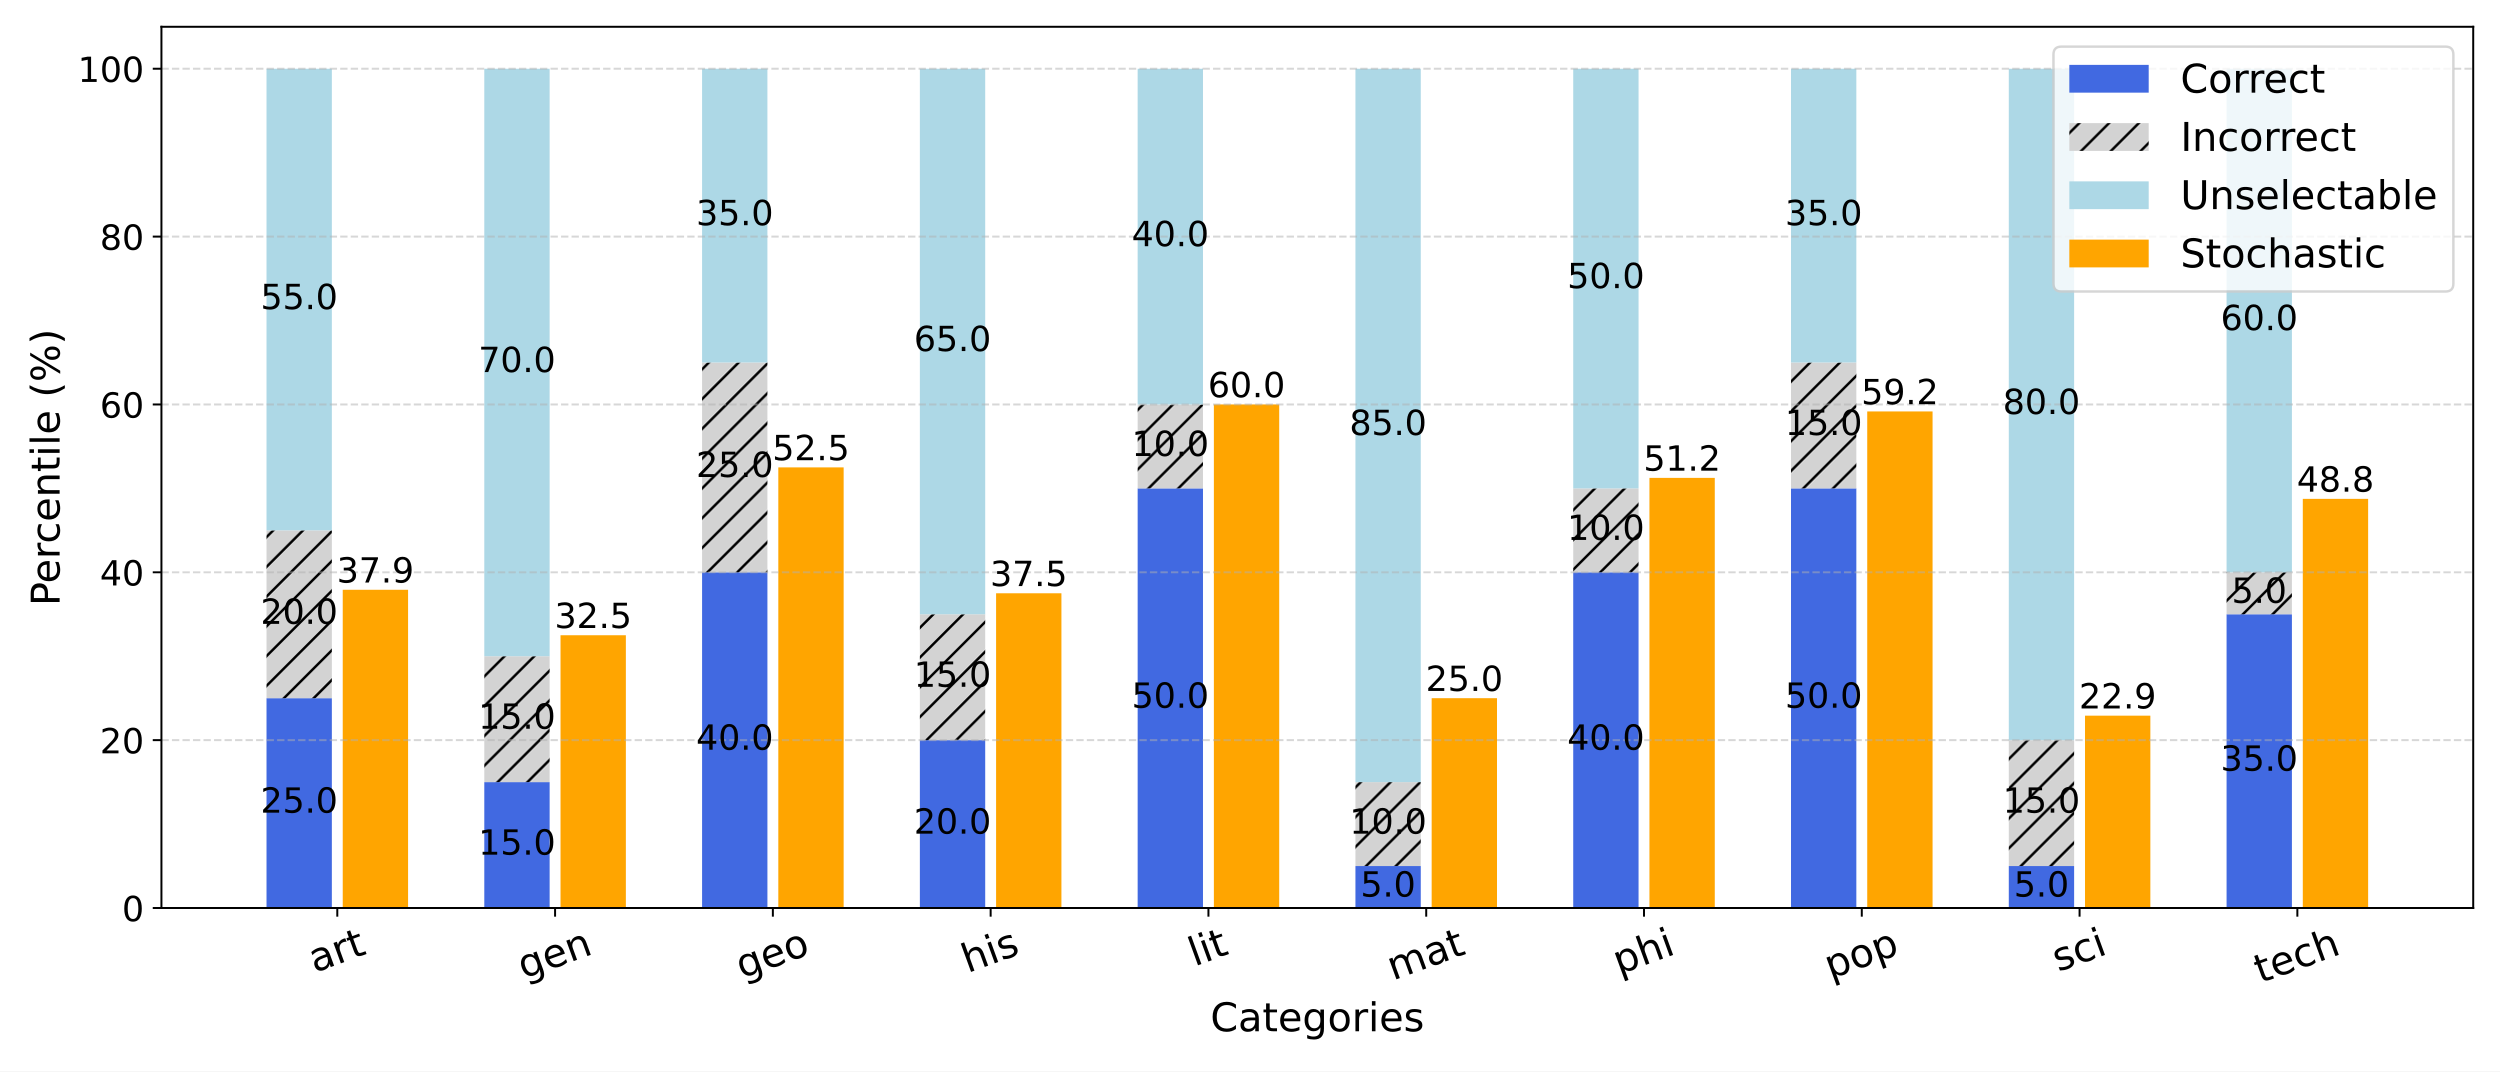
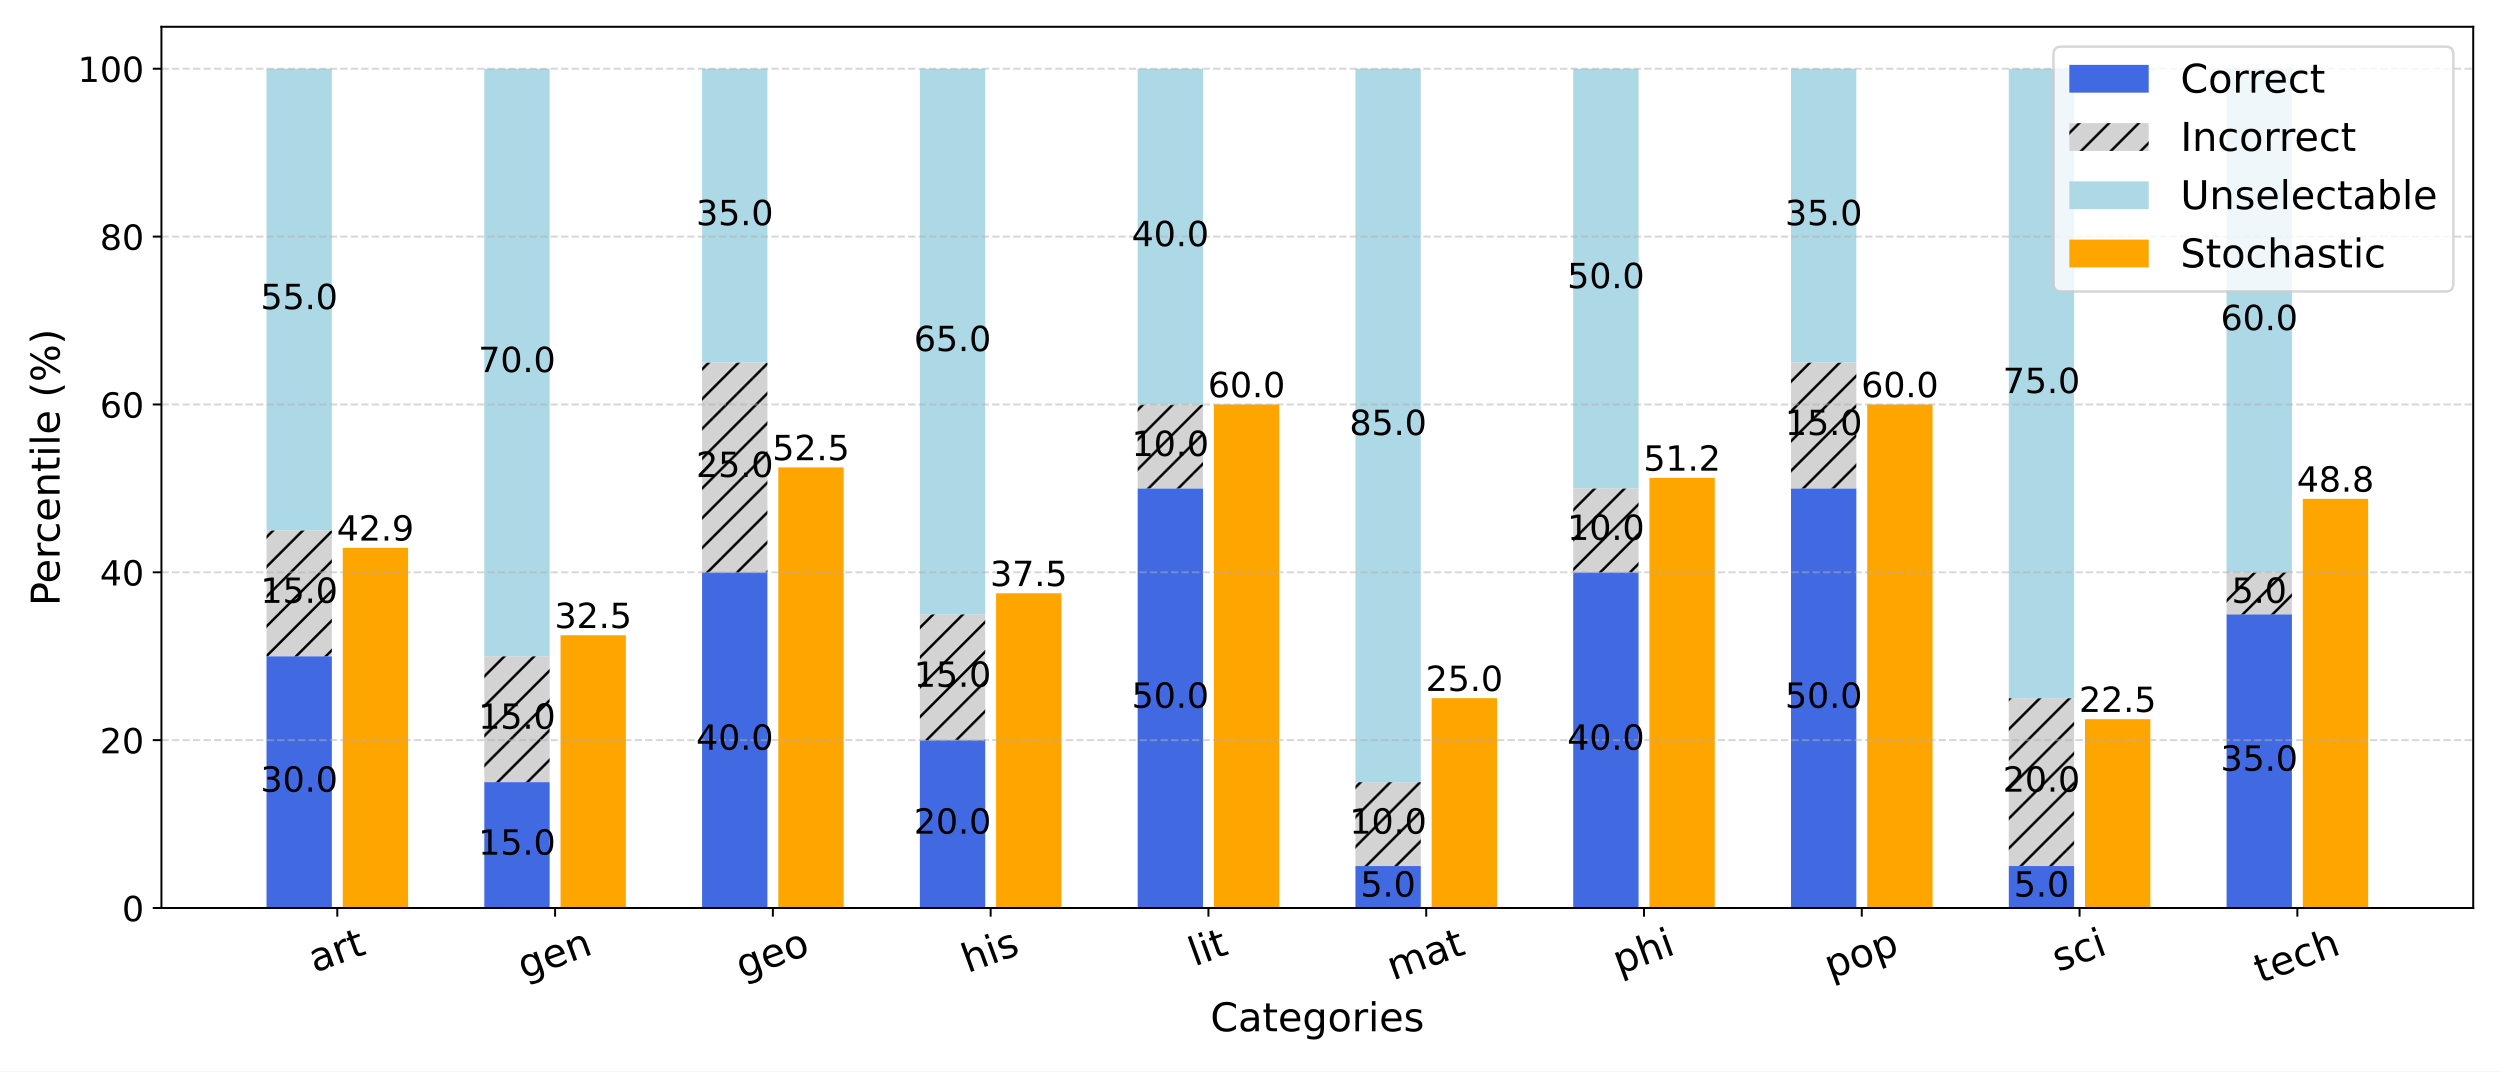
<svg xmlns="http://www.w3.org/2000/svg" xmlns:xlink="http://www.w3.org/1999/xlink" width="1008pt" height="432pt" viewBox="0 0 1008 432" version="1.1">
  <defs>
    <style type="text/css">*{stroke-linejoin: round; stroke-linecap: butt}</style>
  </defs>
  <g id="figure_1">
    <g id="patch_1">
      <path d="M 0 432  L 1008 432  L 1008 0  L 0 0  z " style="fill: #ffffff" />
    </g>
    <g id="axes_1">
      <g id="patch_2">
        <path d="M 65.09 366.105  L 997.2 366.105  L 997.2 10.8  L 65.09 10.8  z " style="fill: #ffffff" />
      </g>
      <g id="patch_3">
-         <path d="M 107.459 366.105  L 133.802 366.105  L 133.802 281.508  L 107.459 281.508  z " clip-path="url(#p2e41d5bd6a)" style="fill: #4169e1" />
+         <path d="M 107.459 366.105  L 133.802 366.105  L 133.802 264.589  L 107.459 264.589  z " clip-path="url(#p0989005b72)" style="fill: #4169e1" />
      </g>
      <g id="patch_4">
-         <path d="M 195.269 366.105  L 221.612 366.105  L 221.612 315.347  L 195.269 315.347  z " clip-path="url(#p2e41d5bd6a)" style="fill: #4169e1" />
+         <path d="M 195.269 366.105  L 221.612 366.105  L 221.612 315.347  L 195.269 315.347  z " clip-path="url(#p0989005b72)" style="fill: #4169e1" />
      </g>
      <g id="patch_5">
-         <path d="M 283.08 366.105  L 309.423 366.105  L 309.423 230.75  L 283.08 230.75  z " clip-path="url(#p2e41d5bd6a)" style="fill: #4169e1" />
+         <path d="M 283.08 366.105  L 309.423 366.105  L 309.423 230.75  L 283.08 230.75  z " clip-path="url(#p0989005b72)" style="fill: #4169e1" />
      </g>
      <g id="patch_6">
-         <path d="M 370.891 366.105  L 397.234 366.105  L 397.234 298.428  L 370.891 298.428  z " clip-path="url(#p2e41d5bd6a)" style="fill: #4169e1" />
+         <path d="M 370.891 366.105  L 397.234 366.105  L 397.234 298.428  L 370.891 298.428  z " clip-path="url(#p0989005b72)" style="fill: #4169e1" />
      </g>
      <g id="patch_7">
-         <path d="M 458.701 366.105  L 485.044 366.105  L 485.044 196.912  L 458.701 196.912  z " clip-path="url(#p2e41d5bd6a)" style="fill: #4169e1" />
+         <path d="M 458.701 366.105  L 485.044 366.105  L 485.044 196.912  L 458.701 196.912  z " clip-path="url(#p0989005b72)" style="fill: #4169e1" />
      </g>
      <g id="patch_8">
-         <path d="M 546.512 366.105  L 572.855 366.105  L 572.855 349.185  L 546.512 349.185  z " clip-path="url(#p2e41d5bd6a)" style="fill: #4169e1" />
+         <path d="M 546.512 366.105  L 572.855 366.105  L 572.855 349.185  L 546.512 349.185  z " clip-path="url(#p0989005b72)" style="fill: #4169e1" />
      </g>
      <g id="patch_9">
-         <path d="M 634.323 366.105  L 660.666 366.105  L 660.666 230.75  L 634.323 230.75  z " clip-path="url(#p2e41d5bd6a)" style="fill: #4169e1" />
+         <path d="M 634.323 366.105  L 660.666 366.105  L 660.666 230.75  L 634.323 230.75  z " clip-path="url(#p0989005b72)" style="fill: #4169e1" />
      </g>
      <g id="patch_10">
-         <path d="M 722.133 366.105  L 748.476 366.105  L 748.476 196.912  L 722.133 196.912  z " clip-path="url(#p2e41d5bd6a)" style="fill: #4169e1" />
+         <path d="M 722.133 366.105  L 748.476 366.105  L 748.476 196.912  L 722.133 196.912  z " clip-path="url(#p0989005b72)" style="fill: #4169e1" />
      </g>
      <g id="patch_11">
-         <path d="M 809.944 366.105  L 836.287 366.105  L 836.287 349.185  L 809.944 349.185  z " clip-path="url(#p2e41d5bd6a)" style="fill: #4169e1" />
+         <path d="M 809.944 366.105  L 836.287 366.105  L 836.287 349.185  L 809.944 349.185  z " clip-path="url(#p0989005b72)" style="fill: #4169e1" />
      </g>
      <g id="patch_12">
-         <path d="M 897.754 366.105  L 924.098 366.105  L 924.098 247.67  L 897.754 247.67  z " clip-path="url(#p2e41d5bd6a)" style="fill: #4169e1" />
+         <path d="M 897.754 366.105  L 924.098 366.105  L 924.098 247.67  L 897.754 247.67  z " clip-path="url(#p0989005b72)" style="fill: #4169e1" />
      </g>
      <g id="patch_13">
-         <path d="M 107.459 281.508  L 133.802 281.508  L 133.802 213.831  L 107.459 213.831  z " clip-path="url(#p2e41d5bd6a)" style="fill: url(#h661ada6c7b)" />
+         <path d="M 107.459 264.589  L 133.802 264.589  L 133.802 213.831  L 107.459 213.831  z " clip-path="url(#p0989005b72)" style="fill: url(#hab227cad9b)" />
      </g>
      <g id="patch_14">
-         <path d="M 195.269 315.347  L 221.612 315.347  L 221.612 264.589  L 195.269 264.589  z " clip-path="url(#p2e41d5bd6a)" style="fill: url(#h661ada6c7b)" />
+         <path d="M 195.269 315.347  L 221.612 315.347  L 221.612 264.589  L 195.269 264.589  z " clip-path="url(#p0989005b72)" style="fill: url(#hab227cad9b)" />
      </g>
      <g id="patch_15">
-         <path d="M 283.08 230.75  L 309.423 230.75  L 309.423 146.154  L 283.08 146.154  z " clip-path="url(#p2e41d5bd6a)" style="fill: url(#h661ada6c7b)" />
+         <path d="M 283.08 230.75  L 309.423 230.75  L 309.423 146.154  L 283.08 146.154  z " clip-path="url(#p0989005b72)" style="fill: url(#hab227cad9b)" />
      </g>
      <g id="patch_16">
-         <path d="M 370.891 298.428  L 397.234 298.428  L 397.234 247.67  L 370.891 247.67  z " clip-path="url(#p2e41d5bd6a)" style="fill: url(#h661ada6c7b)" />
+         <path d="M 370.891 298.428  L 397.234 298.428  L 397.234 247.67  L 370.891 247.67  z " clip-path="url(#p0989005b72)" style="fill: url(#hab227cad9b)" />
      </g>
      <g id="patch_17">
-         <path d="M 458.701 196.912  L 485.044 196.912  L 485.044 163.073  L 458.701 163.073  z " clip-path="url(#p2e41d5bd6a)" style="fill: url(#h661ada6c7b)" />
+         <path d="M 458.701 196.912  L 485.044 196.912  L 485.044 163.073  L 458.701 163.073  z " clip-path="url(#p0989005b72)" style="fill: url(#hab227cad9b)" />
      </g>
      <g id="patch_18">
-         <path d="M 546.512 349.185  L 572.855 349.185  L 572.855 315.347  L 546.512 315.347  z " clip-path="url(#p2e41d5bd6a)" style="fill: url(#h661ada6c7b)" />
+         <path d="M 546.512 349.185  L 572.855 349.185  L 572.855 315.347  L 546.512 315.347  z " clip-path="url(#p0989005b72)" style="fill: url(#hab227cad9b)" />
      </g>
      <g id="patch_19">
-         <path d="M 634.323 230.75  L 660.666 230.75  L 660.666 196.912  L 634.323 196.912  z " clip-path="url(#p2e41d5bd6a)" style="fill: url(#h661ada6c7b)" />
+         <path d="M 634.323 230.75  L 660.666 230.75  L 660.666 196.912  L 634.323 196.912  z " clip-path="url(#p0989005b72)" style="fill: url(#hab227cad9b)" />
      </g>
      <g id="patch_20">
-         <path d="M 722.133 196.912  L 748.476 196.912  L 748.476 146.154  L 722.133 146.154  z " clip-path="url(#p2e41d5bd6a)" style="fill: url(#h661ada6c7b)" />
+         <path d="M 722.133 196.912  L 748.476 196.912  L 748.476 146.154  L 722.133 146.154  z " clip-path="url(#p0989005b72)" style="fill: url(#hab227cad9b)" />
      </g>
      <g id="patch_21">
-         <path d="M 809.944 349.185  L 836.287 349.185  L 836.287 298.428  L 809.944 298.428  z " clip-path="url(#p2e41d5bd6a)" style="fill: url(#h661ada6c7b)" />
+         <path d="M 809.944 349.185  L 836.287 349.185  L 836.287 281.508  L 809.944 281.508  z " clip-path="url(#p0989005b72)" style="fill: url(#hab227cad9b)" />
      </g>
      <g id="patch_22">
-         <path d="M 897.754 247.67  L 924.098 247.67  L 924.098 230.75  L 897.754 230.75  z " clip-path="url(#p2e41d5bd6a)" style="fill: url(#h661ada6c7b)" />
+         <path d="M 897.754 247.67  L 924.098 247.67  L 924.098 230.75  L 897.754 230.75  z " clip-path="url(#p0989005b72)" style="fill: url(#hab227cad9b)" />
      </g>
      <g id="patch_23">
-         <path d="M 107.459 213.831  L 133.802 213.831  L 133.802 27.719  L 107.459 27.719  z " clip-path="url(#p2e41d5bd6a)" style="fill: #add8e6" />
+         <path d="M 107.459 213.831  L 133.802 213.831  L 133.802 27.719  L 107.459 27.719  z " clip-path="url(#p0989005b72)" style="fill: #add8e6" />
      </g>
      <g id="patch_24">
-         <path d="M 195.269 264.589  L 221.612 264.589  L 221.612 27.719  L 195.269 27.719  z " clip-path="url(#p2e41d5bd6a)" style="fill: #add8e6" />
+         <path d="M 195.269 264.589  L 221.612 264.589  L 221.612 27.719  L 195.269 27.719  z " clip-path="url(#p0989005b72)" style="fill: #add8e6" />
      </g>
      <g id="patch_25">
-         <path d="M 283.08 146.154  L 309.423 146.154  L 309.423 27.719  L 283.08 27.719  z " clip-path="url(#p2e41d5bd6a)" style="fill: #add8e6" />
+         <path d="M 283.08 146.154  L 309.423 146.154  L 309.423 27.719  L 283.08 27.719  z " clip-path="url(#p0989005b72)" style="fill: #add8e6" />
      </g>
      <g id="patch_26">
-         <path d="M 370.891 247.67  L 397.234 247.67  L 397.234 27.719  L 370.891 27.719  z " clip-path="url(#p2e41d5bd6a)" style="fill: #add8e6" />
+         <path d="M 370.891 247.67  L 397.234 247.67  L 397.234 27.719  L 370.891 27.719  z " clip-path="url(#p0989005b72)" style="fill: #add8e6" />
      </g>
      <g id="patch_27">
-         <path d="M 458.701 163.073  L 485.044 163.073  L 485.044 27.719  L 458.701 27.719  z " clip-path="url(#p2e41d5bd6a)" style="fill: #add8e6" />
+         <path d="M 458.701 163.073  L 485.044 163.073  L 485.044 27.719  L 458.701 27.719  z " clip-path="url(#p0989005b72)" style="fill: #add8e6" />
      </g>
      <g id="patch_28">
-         <path d="M 546.512 315.347  L 572.855 315.347  L 572.855 27.719  L 546.512 27.719  z " clip-path="url(#p2e41d5bd6a)" style="fill: #add8e6" />
+         <path d="M 546.512 315.347  L 572.855 315.347  L 572.855 27.719  L 546.512 27.719  z " clip-path="url(#p0989005b72)" style="fill: #add8e6" />
      </g>
      <g id="patch_29">
-         <path d="M 634.323 196.912  L 660.666 196.912  L 660.666 27.719  L 634.323 27.719  z " clip-path="url(#p2e41d5bd6a)" style="fill: #add8e6" />
+         <path d="M 634.323 196.912  L 660.666 196.912  L 660.666 27.719  L 634.323 27.719  z " clip-path="url(#p0989005b72)" style="fill: #add8e6" />
      </g>
      <g id="patch_30">
-         <path d="M 722.133 146.154  L 748.476 146.154  L 748.476 27.719  L 722.133 27.719  z " clip-path="url(#p2e41d5bd6a)" style="fill: #add8e6" />
+         <path d="M 722.133 146.154  L 748.476 146.154  L 748.476 27.719  L 722.133 27.719  z " clip-path="url(#p0989005b72)" style="fill: #add8e6" />
      </g>
      <g id="patch_31">
-         <path d="M 809.944 298.428  L 836.287 298.428  L 836.287 27.719  L 809.944 27.719  z " clip-path="url(#p2e41d5bd6a)" style="fill: #add8e6" />
+         <path d="M 809.944 281.508  L 836.287 281.508  L 836.287 27.719  L 809.944 27.719  z " clip-path="url(#p0989005b72)" style="fill: #add8e6" />
      </g>
      <g id="patch_32">
-         <path d="M 897.754 230.75  L 924.098 230.75  L 924.098 27.719  L 897.754 27.719  z " clip-path="url(#p2e41d5bd6a)" style="fill: #add8e6" />
+         <path d="M 897.754 230.75  L 924.098 230.75  L 924.098 27.719  L 897.754 27.719  z " clip-path="url(#p0989005b72)" style="fill: #add8e6" />
      </g>
      <g id="patch_33">
-         <path d="M 138.192 366.105  L 164.536 366.105  L 164.536 237.8  L 138.192 237.8  z " clip-path="url(#p2e41d5bd6a)" style="fill: #ffa500" />
+         <path d="M 138.192 366.105  L 164.536 366.105  L 164.536 220.881  L 138.192 220.881  z " clip-path="url(#p0989005b72)" style="fill: #ffa500" />
      </g>
      <g id="patch_34">
-         <path d="M 226.003 366.105  L 252.346 366.105  L 252.346 256.129  L 226.003 256.129  z " clip-path="url(#p2e41d5bd6a)" style="fill: #ffa500" />
+         <path d="M 226.003 366.105  L 252.346 366.105  L 252.346 256.129  L 226.003 256.129  z " clip-path="url(#p0989005b72)" style="fill: #ffa500" />
      </g>
      <g id="patch_35">
-         <path d="M 313.814 366.105  L 340.157 366.105  L 340.157 188.452  L 313.814 188.452  z " clip-path="url(#p2e41d5bd6a)" style="fill: #ffa500" />
+         <path d="M 313.814 366.105  L 340.157 366.105  L 340.157 188.452  L 313.814 188.452  z " clip-path="url(#p0989005b72)" style="fill: #ffa500" />
      </g>
      <g id="patch_36">
-         <path d="M 401.624 366.105  L 427.967 366.105  L 427.967 239.21  L 401.624 239.21  z " clip-path="url(#p2e41d5bd6a)" style="fill: #ffa500" />
+         <path d="M 401.624 366.105  L 427.967 366.105  L 427.967 239.21  L 401.624 239.21  z " clip-path="url(#p0989005b72)" style="fill: #ffa500" />
      </g>
      <g id="patch_37">
-         <path d="M 489.435 366.105  L 515.778 366.105  L 515.778 163.073  L 489.435 163.073  z " clip-path="url(#p2e41d5bd6a)" style="fill: #ffa500" />
+         <path d="M 489.435 366.105  L 515.778 366.105  L 515.778 163.073  L 489.435 163.073  z " clip-path="url(#p0989005b72)" style="fill: #ffa500" />
      </g>
      <g id="patch_38">
-         <path d="M 577.246 366.105  L 603.589 366.105  L 603.589 281.508  L 577.246 281.508  z " clip-path="url(#p2e41d5bd6a)" style="fill: #ffa500" />
+         <path d="M 577.246 366.105  L 603.589 366.105  L 603.589 281.508  L 577.246 281.508  z " clip-path="url(#p0989005b72)" style="fill: #ffa500" />
      </g>
      <g id="patch_39">
-         <path d="M 665.056 366.105  L 691.399 366.105  L 691.399 192.682  L 665.056 192.682  z " clip-path="url(#p2e41d5bd6a)" style="fill: #ffa500" />
+         <path d="M 665.056 366.105  L 691.399 366.105  L 691.399 192.682  L 665.056 192.682  z " clip-path="url(#p0989005b72)" style="fill: #ffa500" />
      </g>
      <g id="patch_40">
-         <path d="M 752.867 366.105  L 779.21 366.105  L 779.21 165.893  L 752.867 165.893  z " clip-path="url(#p2e41d5bd6a)" style="fill: #ffa500" />
+         <path d="M 752.867 366.105  L 779.21 366.105  L 779.21 163.073  L 752.867 163.073  z " clip-path="url(#p0989005b72)" style="fill: #ffa500" />
      </g>
      <g id="patch_41">
-         <path d="M 840.678 366.105  L 867.021 366.105  L 867.021 288.558  L 840.678 288.558  z " clip-path="url(#p2e41d5bd6a)" style="fill: #ffa500" />
+         <path d="M 840.678 366.105  L 867.021 366.105  L 867.021 289.968  L 840.678 289.968  z " clip-path="url(#p0989005b72)" style="fill: #ffa500" />
      </g>
      <g id="patch_42">
-         <path d="M 928.488 366.105  L 954.831 366.105  L 954.831 201.142  L 928.488 201.142  z " clip-path="url(#p2e41d5bd6a)" style="fill: #ffa500" />
+         <path d="M 928.488 366.105  L 954.831 366.105  L 954.831 201.142  L 928.488 201.142  z " clip-path="url(#p0989005b72)" style="fill: #ffa500" />
      </g>
      <g id="matplotlib.axis_1">
        <g id="xtick_1">
          <g id="line2d_1">
            <defs>
-               <path id="m1ae9ce1766" d="M 0 0  L 0 3.5  " style="stroke: #000000; stroke-width: 0.8" />
+               <path id="m2b88aafe94" d="M 0 0  L 0 3.5  " style="stroke: #000000; stroke-width: 0.8" />
            </defs>
            <g>
-               <use xlink:href="#m1ae9ce1766" x="135.997" y="366.105" style="stroke: #000000; stroke-width: 0.8" />
+               <use xlink:href="#m2b88aafe94" x="135.997" y="366.105" style="stroke: #000000; stroke-width: 0.8" />
            </g>
          </g>
          <g id="text_1">
            <text style="font-size: 16px; font-family: 'DejaVu Sans', 'Bitstream Vera Sans', 'Computer Modern Sans Serif', 'Lucida Grande', 'Verdana', 'Geneva', 'Lucid', 'Arial', 'Helvetica', 'Avant Garde', sans-serif" transform="translate(126.8627 392.2773) rotate(-20)">art</text>
          </g>
        </g>
        <g id="xtick_2">
          <g id="line2d_2">
            <g>
-               <use xlink:href="#m1ae9ce1766" x="223.808" y="366.105" style="stroke: #000000; stroke-width: 0.8" />
+               <use xlink:href="#m2b88aafe94" x="223.808" y="366.105" style="stroke: #000000; stroke-width: 0.8" />
            </g>
          </g>
          <g id="text_2">
            <text style="font-size: 16px; font-family: 'DejaVu Sans', 'Bitstream Vera Sans', 'Computer Modern Sans Serif', 'Lucida Grande', 'Verdana', 'Geneva', 'Lucid', 'Arial', 'Helvetica', 'Avant Garde', sans-serif" transform="translate(211.1554 394.8382) rotate(-20)">gen</text>
          </g>
        </g>
        <g id="xtick_3">
          <g id="line2d_3">
            <g>
-               <use xlink:href="#m1ae9ce1766" x="311.618" y="366.105" style="stroke: #000000; stroke-width: 0.8" />
+               <use xlink:href="#m2b88aafe94" x="311.618" y="366.105" style="stroke: #000000; stroke-width: 0.8" />
            </g>
          </g>
          <g id="text_3">
            <text style="font-size: 16px; font-family: 'DejaVu Sans', 'Bitstream Vera Sans', 'Computer Modern Sans Serif', 'Lucida Grande', 'Verdana', 'Geneva', 'Lucid', 'Arial', 'Helvetica', 'Avant Garde', sans-serif" transform="translate(299.1305 394.7185) rotate(-20)">geo</text>
          </g>
        </g>
        <g id="xtick_4">
          <g id="line2d_4">
            <g>
-               <use xlink:href="#m1ae9ce1766" x="399.429" y="366.105" style="stroke: #000000; stroke-width: 0.8" />
+               <use xlink:href="#m2b88aafe94" x="399.429" y="366.105" style="stroke: #000000; stroke-width: 0.8" />
            </g>
          </g>
          <g id="text_4">
            <text style="font-size: 16px; font-family: 'DejaVu Sans', 'Bitstream Vera Sans', 'Computer Modern Sans Serif', 'Lucida Grande', 'Verdana', 'Geneva', 'Lucid', 'Arial', 'Helvetica', 'Avant Garde', sans-serif" transform="translate(390.1702 392.368) rotate(-20)">his</text>
          </g>
        </g>
        <g id="xtick_5">
          <g id="line2d_5">
            <g>
-               <use xlink:href="#m1ae9ce1766" x="487.24" y="366.105" style="stroke: #000000; stroke-width: 0.8" />
+               <use xlink:href="#m2b88aafe94" x="487.24" y="366.105" style="stroke: #000000; stroke-width: 0.8" />
            </g>
          </g>
          <g id="text_5">
            <text style="font-size: 16px; font-family: 'DejaVu Sans', 'Bitstream Vera Sans', 'Computer Modern Sans Serif', 'Lucida Grande', 'Verdana', 'Geneva', 'Lucid', 'Arial', 'Helvetica', 'Avant Garde', sans-serif" transform="translate(481.6257 389.7148) rotate(-20)">lit</text>
          </g>
        </g>
        <g id="xtick_6">
          <g id="line2d_6">
            <g>
-               <use xlink:href="#m1ae9ce1766" x="575.05" y="366.105" style="stroke: #000000; stroke-width: 0.8" />
+               <use xlink:href="#m2b88aafe94" x="575.05" y="366.105" style="stroke: #000000; stroke-width: 0.8" />
            </g>
          </g>
          <g id="text_6">
            <text style="font-size: 16px; font-family: 'DejaVu Sans', 'Bitstream Vera Sans', 'Computer Modern Sans Serif', 'Lucida Grande', 'Verdana', 'Geneva', 'Lucid', 'Arial', 'Helvetica', 'Avant Garde', sans-serif" transform="translate(561.6838 395.3581) rotate(-20)">mat</text>
          </g>
        </g>
        <g id="xtick_7">
          <g id="line2d_7">
            <g>
-               <use xlink:href="#m1ae9ce1766" x="662.861" y="366.105" style="stroke: #000000; stroke-width: 0.8" />
+               <use xlink:href="#m2b88aafe94" x="662.861" y="366.105" style="stroke: #000000; stroke-width: 0.8" />
            </g>
          </g>
          <g id="text_7">
            <text style="font-size: 16px; font-family: 'DejaVu Sans', 'Bitstream Vera Sans', 'Computer Modern Sans Serif', 'Lucida Grande', 'Verdana', 'Geneva', 'Lucid', 'Arial', 'Helvetica', 'Avant Garde', sans-serif" transform="translate(652.7458 392.9913) rotate(-20)">phi</text>
          </g>
        </g>
        <g id="xtick_8">
          <g id="line2d_8">
            <g>
-               <use xlink:href="#m1ae9ce1766" x="750.672" y="366.105" style="stroke: #000000; stroke-width: 0.8" />
+               <use xlink:href="#m2b88aafe94" x="750.672" y="366.105" style="stroke: #000000; stroke-width: 0.8" />
            </g>
          </g>
          <g id="text_8">
            <text style="font-size: 16px; font-family: 'DejaVu Sans', 'Bitstream Vera Sans', 'Computer Modern Sans Serif', 'Lucida Grande', 'Verdana', 'Geneva', 'Lucid', 'Arial', 'Helvetica', 'Avant Garde', sans-serif" transform="translate(738.0369 394.8254) rotate(-20)">pop</text>
          </g>
        </g>
        <g id="xtick_9">
          <g id="line2d_9">
            <g>
-               <use xlink:href="#m1ae9ce1766" x="838.482" y="366.105" style="stroke: #000000; stroke-width: 0.8" />
+               <use xlink:href="#m2b88aafe94" x="838.482" y="366.105" style="stroke: #000000; stroke-width: 0.8" />
            </g>
          </g>
          <g id="text_9">
            <text style="font-size: 16px; font-family: 'DejaVu Sans', 'Bitstream Vera Sans', 'Computer Modern Sans Serif', 'Lucida Grande', 'Verdana', 'Geneva', 'Lucid', 'Arial', 'Helvetica', 'Avant Garde', sans-serif" transform="translate(829.8542 391.9088) rotate(-20)">sci</text>
          </g>
        </g>
        <g id="xtick_10">
          <g id="line2d_10">
            <g>
-               <use xlink:href="#m1ae9ce1766" x="926.293" y="366.105" style="stroke: #000000; stroke-width: 0.8" />
+               <use xlink:href="#m2b88aafe94" x="926.293" y="366.105" style="stroke: #000000; stroke-width: 0.8" />
            </g>
          </g>
          <g id="text_10">
            <text style="font-size: 16px; font-family: 'DejaVu Sans', 'Bitstream Vera Sans', 'Computer Modern Sans Serif', 'Lucida Grande', 'Verdana', 'Geneva', 'Lucid', 'Arial', 'Helvetica', 'Avant Garde', sans-serif" transform="translate(911.3325 396.5184) rotate(-20)">tech</text>
          </g>
        </g>
        <g id="text_11">
          <text style="font-size: 16px; font-family: 'DejaVu Sans', 'Bitstream Vera Sans', 'Computer Modern Sans Serif', 'Lucida Grande', 'Verdana', 'Geneva', 'Lucid', 'Arial', 'Helvetica', 'Avant Garde', sans-serif; text-anchor: middle" x="531.145" y="415.803" transform="rotate(-0 531.145 415.8027)">Categories</text>
        </g>
      </g>
      <g id="matplotlib.axis_2">
        <g id="ytick_1">
          <g id="line2d_11">
-             <path d="M 65.09 366.105  L 997.2 366.105  " clip-path="url(#p2e41d5bd6a)" style="fill: none; stroke-dasharray: 2.96,1.28; stroke-dashoffset: 0; stroke: #b0b0b0; stroke-opacity: 0.5; stroke-width: 0.8" />
+             <path d="M 65.09 366.105  L 997.2 366.105  " clip-path="url(#p0989005b72)" style="fill: none; stroke-dasharray: 2.96,1.28; stroke-dashoffset: 0; stroke: #b0b0b0; stroke-opacity: 0.5; stroke-width: 0.8" />
          </g>
          <g id="line2d_12">
            <defs>
-               <path id="m4752b1f1c6" d="M 0 0  L -3.5 0  " style="stroke: #000000; stroke-width: 0.8" />
+               <path id="m5d62b82b64" d="M 0 0  L -3.5 0  " style="stroke: #000000; stroke-width: 0.8" />
            </defs>
            <g>
-               <use xlink:href="#m4752b1f1c6" x="65.09" y="366.105" style="stroke: #000000; stroke-width: 0.8" />
+               <use xlink:href="#m5d62b82b64" x="65.09" y="366.105" style="stroke: #000000; stroke-width: 0.8" />
            </g>
          </g>
          <g id="text_12">
            <text style="font-size: 14px; font-family: 'DejaVu Sans', 'Bitstream Vera Sans', 'Computer Modern Sans Serif', 'Lucida Grande', 'Verdana', 'Geneva', 'Lucid', 'Arial', 'Helvetica', 'Avant Garde', sans-serif; text-anchor: end" x="58.09" y="371.423" transform="rotate(-0 58.09 371.4235)">0</text>
          </g>
        </g>
        <g id="ytick_2">
          <g id="line2d_13">
-             <path d="M 65.09 298.428  L 997.2 298.428  " clip-path="url(#p2e41d5bd6a)" style="fill: none; stroke-dasharray: 2.96,1.28; stroke-dashoffset: 0; stroke: #b0b0b0; stroke-opacity: 0.5; stroke-width: 0.8" />
+             <path d="M 65.09 298.428  L 997.2 298.428  " clip-path="url(#p0989005b72)" style="fill: none; stroke-dasharray: 2.96,1.28; stroke-dashoffset: 0; stroke: #b0b0b0; stroke-opacity: 0.5; stroke-width: 0.8" />
          </g>
          <g id="line2d_14">
            <g>
-               <use xlink:href="#m4752b1f1c6" x="65.09" y="298.428" style="stroke: #000000; stroke-width: 0.8" />
+               <use xlink:href="#m5d62b82b64" x="65.09" y="298.428" style="stroke: #000000; stroke-width: 0.8" />
            </g>
          </g>
          <g id="text_13">
            <text style="font-size: 14px; font-family: 'DejaVu Sans', 'Bitstream Vera Sans', 'Computer Modern Sans Serif', 'Lucida Grande', 'Verdana', 'Geneva', 'Lucid', 'Arial', 'Helvetica', 'Avant Garde', sans-serif; text-anchor: end" x="58.09" y="303.746" transform="rotate(-0 58.09 303.7464)">20</text>
          </g>
        </g>
        <g id="ytick_3">
          <g id="line2d_15">
-             <path d="M 65.09 230.75  L 997.2 230.75  " clip-path="url(#p2e41d5bd6a)" style="fill: none; stroke-dasharray: 2.96,1.28; stroke-dashoffset: 0; stroke: #b0b0b0; stroke-opacity: 0.5; stroke-width: 0.8" />
+             <path d="M 65.09 230.75  L 997.2 230.75  " clip-path="url(#p0989005b72)" style="fill: none; stroke-dasharray: 2.96,1.28; stroke-dashoffset: 0; stroke: #b0b0b0; stroke-opacity: 0.5; stroke-width: 0.8" />
          </g>
          <g id="line2d_16">
            <g>
-               <use xlink:href="#m4752b1f1c6" x="65.09" y="230.75" style="stroke: #000000; stroke-width: 0.8" />
+               <use xlink:href="#m5d62b82b64" x="65.09" y="230.75" style="stroke: #000000; stroke-width: 0.8" />
            </g>
          </g>
          <g id="text_14">
            <text style="font-size: 14px; font-family: 'DejaVu Sans', 'Bitstream Vera Sans', 'Computer Modern Sans Serif', 'Lucida Grande', 'Verdana', 'Geneva', 'Lucid', 'Arial', 'Helvetica', 'Avant Garde', sans-serif; text-anchor: end" x="58.09" y="236.069" transform="rotate(-0 58.09 236.0694)">40</text>
          </g>
        </g>
        <g id="ytick_4">
          <g id="line2d_17">
-             <path d="M 65.09 163.073  L 997.2 163.073  " clip-path="url(#p2e41d5bd6a)" style="fill: none; stroke-dasharray: 2.96,1.28; stroke-dashoffset: 0; stroke: #b0b0b0; stroke-opacity: 0.5; stroke-width: 0.8" />
+             <path d="M 65.09 163.073  L 997.2 163.073  " clip-path="url(#p0989005b72)" style="fill: none; stroke-dasharray: 2.96,1.28; stroke-dashoffset: 0; stroke: #b0b0b0; stroke-opacity: 0.5; stroke-width: 0.8" />
          </g>
          <g id="line2d_18">
            <g>
-               <use xlink:href="#m4752b1f1c6" x="65.09" y="163.073" style="stroke: #000000; stroke-width: 0.8" />
+               <use xlink:href="#m5d62b82b64" x="65.09" y="163.073" style="stroke: #000000; stroke-width: 0.8" />
            </g>
          </g>
          <g id="text_15">
            <text style="font-size: 14px; font-family: 'DejaVu Sans', 'Bitstream Vera Sans', 'Computer Modern Sans Serif', 'Lucida Grande', 'Verdana', 'Geneva', 'Lucid', 'Arial', 'Helvetica', 'Avant Garde', sans-serif; text-anchor: end" x="58.09" y="168.392" transform="rotate(-0 58.09 168.3923)">60</text>
          </g>
        </g>
        <g id="ytick_5">
          <g id="line2d_19">
-             <path d="M 65.09 95.396  L 997.2 95.396  " clip-path="url(#p2e41d5bd6a)" style="fill: none; stroke-dasharray: 2.96,1.28; stroke-dashoffset: 0; stroke: #b0b0b0; stroke-opacity: 0.5; stroke-width: 0.8" />
+             <path d="M 65.09 95.396  L 997.2 95.396  " clip-path="url(#p0989005b72)" style="fill: none; stroke-dasharray: 2.96,1.28; stroke-dashoffset: 0; stroke: #b0b0b0; stroke-opacity: 0.5; stroke-width: 0.8" />
          </g>
          <g id="line2d_20">
            <g>
-               <use xlink:href="#m4752b1f1c6" x="65.09" y="95.396" style="stroke: #000000; stroke-width: 0.8" />
+               <use xlink:href="#m5d62b82b64" x="65.09" y="95.396" style="stroke: #000000; stroke-width: 0.8" />
            </g>
          </g>
          <g id="text_16">
            <text style="font-size: 14px; font-family: 'DejaVu Sans', 'Bitstream Vera Sans', 'Computer Modern Sans Serif', 'Lucida Grande', 'Verdana', 'Geneva', 'Lucid', 'Arial', 'Helvetica', 'Avant Garde', sans-serif; text-anchor: end" x="58.09" y="100.715" transform="rotate(-0 58.09 100.7152)">80</text>
          </g>
        </g>
        <g id="ytick_6">
          <g id="line2d_21">
-             <path d="M 65.09 27.719  L 997.2 27.719  " clip-path="url(#p2e41d5bd6a)" style="fill: none; stroke-dasharray: 2.96,1.28; stroke-dashoffset: 0; stroke: #b0b0b0; stroke-opacity: 0.5; stroke-width: 0.8" />
+             <path d="M 65.09 27.719  L 997.2 27.719  " clip-path="url(#p0989005b72)" style="fill: none; stroke-dasharray: 2.96,1.28; stroke-dashoffset: 0; stroke: #b0b0b0; stroke-opacity: 0.5; stroke-width: 0.8" />
          </g>
          <g id="line2d_22">
            <g>
-               <use xlink:href="#m4752b1f1c6" x="65.09" y="27.719" style="stroke: #000000; stroke-width: 0.8" />
+               <use xlink:href="#m5d62b82b64" x="65.09" y="27.719" style="stroke: #000000; stroke-width: 0.8" />
            </g>
          </g>
          <g id="text_17">
            <text style="font-size: 14px; font-family: 'DejaVu Sans', 'Bitstream Vera Sans', 'Computer Modern Sans Serif', 'Lucida Grande', 'Verdana', 'Geneva', 'Lucid', 'Arial', 'Helvetica', 'Avant Garde', sans-serif; text-anchor: end" x="58.09" y="33.038" transform="rotate(-0 58.09 33.03817)">100</text>
          </g>
        </g>
        <g id="text_18">
          <text style="font-size: 16px; font-family: 'DejaVu Sans', 'Bitstream Vera Sans', 'Computer Modern Sans Serif', 'Lucida Grande', 'Verdana', 'Geneva', 'Lucid', 'Arial', 'Helvetica', 'Avant Garde', sans-serif; text-anchor: middle" x="24.04" y="188.452" transform="rotate(-90 24.04 188.4523)">Percentile (%)</text>
        </g>
      </g>
      <g id="patch_43">
        <path d="M 65.09 366.105  L 65.09 10.8  " style="fill: none; stroke: #000000; stroke-width: 0.8; stroke-linejoin: miter; stroke-linecap: square" />
      </g>
      <g id="patch_44">
        <path d="M 997.2 366.105  L 997.2 10.8  " style="fill: none; stroke: #000000; stroke-width: 0.8; stroke-linejoin: miter; stroke-linecap: square" />
      </g>
      <g id="patch_45">
        <path d="M 65.09 366.105  L 997.2 366.105  " style="fill: none; stroke: #000000; stroke-width: 0.8; stroke-linejoin: miter; stroke-linecap: square" />
      </g>
      <g id="patch_46">
        <path d="M 65.09 10.8  L 997.2 10.8  " style="fill: none; stroke: #000000; stroke-width: 0.8; stroke-linejoin: miter; stroke-linecap: square" />
      </g>
      <g id="text_19">
-         <text style="font-size: 14px; font-family: 'DejaVu Sans', 'Bitstream Vera Sans', 'Computer Modern Sans Serif', 'Lucida Grande', 'Verdana', 'Geneva', 'Lucid', 'Arial', 'Helvetica', 'Avant Garde', sans-serif; text-anchor: middle" x="120.63" y="327.67" transform="rotate(-0 120.6302 327.6695)">25.0</text>
+         <text style="font-size: 14px; font-family: 'DejaVu Sans', 'Bitstream Vera Sans', 'Computer Modern Sans Serif', 'Lucida Grande', 'Verdana', 'Geneva', 'Lucid', 'Arial', 'Helvetica', 'Avant Garde', sans-serif; text-anchor: middle" x="120.63" y="319.21" transform="rotate(-0 120.6302 319.2099)">30.0</text>
      </g>
      <g id="text_20">
        <text style="font-size: 14px; font-family: 'DejaVu Sans', 'Bitstream Vera Sans', 'Computer Modern Sans Serif', 'Lucida Grande', 'Verdana', 'Geneva', 'Lucid', 'Arial', 'Helvetica', 'Avant Garde', sans-serif; text-anchor: middle" x="208.441" y="344.589" transform="rotate(-0 208.4409 344.5888)">15.0</text>
      </g>
      <g id="text_21">
        <text style="font-size: 14px; font-family: 'DejaVu Sans', 'Bitstream Vera Sans', 'Computer Modern Sans Serif', 'Lucida Grande', 'Verdana', 'Geneva', 'Lucid', 'Arial', 'Helvetica', 'Avant Garde', sans-serif; text-anchor: middle" x="296.252" y="302.291" transform="rotate(-0 296.2515 302.2906)">40.0</text>
      </g>
      <g id="text_22">
        <text style="font-size: 14px; font-family: 'DejaVu Sans', 'Bitstream Vera Sans', 'Computer Modern Sans Serif', 'Lucida Grande', 'Verdana', 'Geneva', 'Lucid', 'Arial', 'Helvetica', 'Avant Garde', sans-serif; text-anchor: middle" x="384.062" y="336.129" transform="rotate(-0 384.0622 336.1292)">20.0</text>
      </g>
      <g id="text_23">
        <text style="font-size: 14px; font-family: 'DejaVu Sans', 'Bitstream Vera Sans', 'Computer Modern Sans Serif', 'Lucida Grande', 'Verdana', 'Geneva', 'Lucid', 'Arial', 'Helvetica', 'Avant Garde', sans-serif; text-anchor: middle" x="471.873" y="285.371" transform="rotate(-0 471.8728 285.3714)">50.0</text>
      </g>
      <g id="text_24">
        <text style="font-size: 14px; font-family: 'DejaVu Sans', 'Bitstream Vera Sans', 'Computer Modern Sans Serif', 'Lucida Grande', 'Verdana', 'Geneva', 'Lucid', 'Arial', 'Helvetica', 'Avant Garde', sans-serif; text-anchor: middle" x="559.683" y="361.508" transform="rotate(-0 559.6835 361.5081)">5.0</text>
      </g>
      <g id="text_25">
        <text style="font-size: 14px; font-family: 'DejaVu Sans', 'Bitstream Vera Sans', 'Computer Modern Sans Serif', 'Lucida Grande', 'Verdana', 'Geneva', 'Lucid', 'Arial', 'Helvetica', 'Avant Garde', sans-serif; text-anchor: middle" x="647.494" y="302.291" transform="rotate(-0 647.4941 302.2906)">40.0</text>
      </g>
      <g id="text_26">
        <text style="font-size: 14px; font-family: 'DejaVu Sans', 'Bitstream Vera Sans', 'Computer Modern Sans Serif', 'Lucida Grande', 'Verdana', 'Geneva', 'Lucid', 'Arial', 'Helvetica', 'Avant Garde', sans-serif; text-anchor: middle" x="735.305" y="285.371" transform="rotate(-0 735.3048 285.3714)">50.0</text>
      </g>
      <g id="text_27">
        <text style="font-size: 14px; font-family: 'DejaVu Sans', 'Bitstream Vera Sans', 'Computer Modern Sans Serif', 'Lucida Grande', 'Verdana', 'Geneva', 'Lucid', 'Arial', 'Helvetica', 'Avant Garde', sans-serif; text-anchor: middle" x="823.115" y="361.508" transform="rotate(-0 823.1154 361.5081)">5.0</text>
      </g>
      <g id="text_28">
        <text style="font-size: 14px; font-family: 'DejaVu Sans', 'Bitstream Vera Sans', 'Computer Modern Sans Serif', 'Lucida Grande', 'Verdana', 'Geneva', 'Lucid', 'Arial', 'Helvetica', 'Avant Garde', sans-serif; text-anchor: middle" x="910.926" y="310.75" transform="rotate(-0 910.926 310.7503)">35.0</text>
      </g>
      <g id="text_29">
-         <text style="font-size: 14px; font-family: 'DejaVu Sans', 'Bitstream Vera Sans', 'Computer Modern Sans Serif', 'Lucida Grande', 'Verdana', 'Geneva', 'Lucid', 'Arial', 'Helvetica', 'Avant Garde', sans-serif; text-anchor: middle" x="120.63" y="251.533" transform="rotate(-0 120.6302 251.5328)">20.0</text>
+         <text style="font-size: 14px; font-family: 'DejaVu Sans', 'Bitstream Vera Sans', 'Computer Modern Sans Serif', 'Lucida Grande', 'Verdana', 'Geneva', 'Lucid', 'Arial', 'Helvetica', 'Avant Garde', sans-serif; text-anchor: middle" x="120.63" y="243.073" transform="rotate(-0 120.6302 243.0732)">15.0</text>
      </g>
      <g id="text_30">
        <text style="font-size: 14px; font-family: 'DejaVu Sans', 'Bitstream Vera Sans', 'Computer Modern Sans Serif', 'Lucida Grande', 'Verdana', 'Geneva', 'Lucid', 'Arial', 'Helvetica', 'Avant Garde', sans-serif; text-anchor: middle" x="208.441" y="293.831" transform="rotate(-0 208.4409 293.831)">15.0</text>
      </g>
      <g id="text_31">
        <text style="font-size: 14px; font-family: 'DejaVu Sans', 'Bitstream Vera Sans', 'Computer Modern Sans Serif', 'Lucida Grande', 'Verdana', 'Geneva', 'Lucid', 'Arial', 'Helvetica', 'Avant Garde', sans-serif; text-anchor: middle" x="296.252" y="192.315" transform="rotate(-0 296.2515 192.3154)">25.0</text>
      </g>
      <g id="text_32">
        <text style="font-size: 14px; font-family: 'DejaVu Sans', 'Bitstream Vera Sans', 'Computer Modern Sans Serif', 'Lucida Grande', 'Verdana', 'Geneva', 'Lucid', 'Arial', 'Helvetica', 'Avant Garde', sans-serif; text-anchor: middle" x="384.062" y="276.912" transform="rotate(-0 384.0622 276.9117)">15.0</text>
      </g>
      <g id="text_33">
        <text style="font-size: 14px; font-family: 'DejaVu Sans', 'Bitstream Vera Sans', 'Computer Modern Sans Serif', 'Lucida Grande', 'Verdana', 'Geneva', 'Lucid', 'Arial', 'Helvetica', 'Avant Garde', sans-serif; text-anchor: middle" x="471.873" y="183.856" transform="rotate(-0 471.8728 183.8558)">10.0</text>
      </g>
      <g id="text_34">
        <text style="font-size: 14px; font-family: 'DejaVu Sans', 'Bitstream Vera Sans', 'Computer Modern Sans Serif', 'Lucida Grande', 'Verdana', 'Geneva', 'Lucid', 'Arial', 'Helvetica', 'Avant Garde', sans-serif; text-anchor: middle" x="559.683" y="336.129" transform="rotate(-0 559.6835 336.1292)">10.0</text>
      </g>
      <g id="text_35">
        <text style="font-size: 14px; font-family: 'DejaVu Sans', 'Bitstream Vera Sans', 'Computer Modern Sans Serif', 'Lucida Grande', 'Verdana', 'Geneva', 'Lucid', 'Arial', 'Helvetica', 'Avant Garde', sans-serif; text-anchor: middle" x="647.494" y="217.694" transform="rotate(-0 647.4941 217.6943)">10.0</text>
      </g>
      <g id="text_36">
        <text style="font-size: 14px; font-family: 'DejaVu Sans', 'Bitstream Vera Sans', 'Computer Modern Sans Serif', 'Lucida Grande', 'Verdana', 'Geneva', 'Lucid', 'Arial', 'Helvetica', 'Avant Garde', sans-serif; text-anchor: middle" x="735.305" y="175.396" transform="rotate(-0 735.3048 175.3961)">15.0</text>
      </g>
      <g id="text_37">
-         <text style="font-size: 14px; font-family: 'DejaVu Sans', 'Bitstream Vera Sans', 'Computer Modern Sans Serif', 'Lucida Grande', 'Verdana', 'Geneva', 'Lucid', 'Arial', 'Helvetica', 'Avant Garde', sans-serif; text-anchor: middle" x="823.115" y="327.67" transform="rotate(-0 823.1154 327.6695)">15.0</text>
+         <text style="font-size: 14px; font-family: 'DejaVu Sans', 'Bitstream Vera Sans', 'Computer Modern Sans Serif', 'Lucida Grande', 'Verdana', 'Geneva', 'Lucid', 'Arial', 'Helvetica', 'Avant Garde', sans-serif; text-anchor: middle" x="823.115" y="319.21" transform="rotate(-0 823.1154 319.2099)">20.0</text>
      </g>
      <g id="text_38">
        <text style="font-size: 14px; font-family: 'DejaVu Sans', 'Bitstream Vera Sans', 'Computer Modern Sans Serif', 'Lucida Grande', 'Verdana', 'Geneva', 'Lucid', 'Arial', 'Helvetica', 'Avant Garde', sans-serif; text-anchor: middle" x="910.926" y="243.073" transform="rotate(-0 910.926 243.0732)">5.0</text>
      </g>
      <g id="text_39">
        <text style="font-size: 14px; font-family: 'DejaVu Sans', 'Bitstream Vera Sans', 'Computer Modern Sans Serif', 'Lucida Grande', 'Verdana', 'Geneva', 'Lucid', 'Arial', 'Helvetica', 'Avant Garde', sans-serif; text-anchor: middle" x="120.63" y="124.638" transform="rotate(-0 120.6302 124.6383)">55.0</text>
      </g>
      <g id="text_40">
        <text style="font-size: 14px; font-family: 'DejaVu Sans', 'Bitstream Vera Sans', 'Computer Modern Sans Serif', 'Lucida Grande', 'Verdana', 'Geneva', 'Lucid', 'Arial', 'Helvetica', 'Avant Garde', sans-serif; text-anchor: middle" x="208.441" y="150.017" transform="rotate(-0 208.4409 150.0172)">70.0</text>
      </g>
      <g id="text_41">
        <text style="font-size: 14px; font-family: 'DejaVu Sans', 'Bitstream Vera Sans', 'Computer Modern Sans Serif', 'Lucida Grande', 'Verdana', 'Geneva', 'Lucid', 'Arial', 'Helvetica', 'Avant Garde', sans-serif; text-anchor: middle" x="296.252" y="90.8" transform="rotate(-0 296.2515 90.79982)">35.0</text>
      </g>
      <g id="text_42">
        <text style="font-size: 14px; font-family: 'DejaVu Sans', 'Bitstream Vera Sans', 'Computer Modern Sans Serif', 'Lucida Grande', 'Verdana', 'Geneva', 'Lucid', 'Arial', 'Helvetica', 'Avant Garde', sans-serif; text-anchor: middle" x="384.062" y="141.558" transform="rotate(-0 384.0622 141.5576)">65.0</text>
      </g>
      <g id="text_43">
        <text style="font-size: 14px; font-family: 'DejaVu Sans', 'Bitstream Vera Sans', 'Computer Modern Sans Serif', 'Lucida Grande', 'Verdana', 'Geneva', 'Lucid', 'Arial', 'Helvetica', 'Avant Garde', sans-serif; text-anchor: middle" x="471.873" y="99.259" transform="rotate(-0 471.8728 99.25945)">40.0</text>
      </g>
      <g id="text_44">
        <text style="font-size: 14px; font-family: 'DejaVu Sans', 'Bitstream Vera Sans', 'Computer Modern Sans Serif', 'Lucida Grande', 'Verdana', 'Geneva', 'Lucid', 'Arial', 'Helvetica', 'Avant Garde', sans-serif; text-anchor: middle" x="559.683" y="175.396" transform="rotate(-0 559.6835 175.3961)">85.0</text>
      </g>
      <g id="text_45">
        <text style="font-size: 14px; font-family: 'DejaVu Sans', 'Bitstream Vera Sans', 'Computer Modern Sans Serif', 'Lucida Grande', 'Verdana', 'Geneva', 'Lucid', 'Arial', 'Helvetica', 'Avant Garde', sans-serif; text-anchor: middle" x="647.494" y="116.179" transform="rotate(-0 647.4941 116.1787)">50.0</text>
      </g>
      <g id="text_46">
        <text style="font-size: 14px; font-family: 'DejaVu Sans', 'Bitstream Vera Sans', 'Computer Modern Sans Serif', 'Lucida Grande', 'Verdana', 'Geneva', 'Lucid', 'Arial', 'Helvetica', 'Avant Garde', sans-serif; text-anchor: middle" x="735.305" y="90.8" transform="rotate(-0 735.3048 90.79982)">35.0</text>
      </g>
      <g id="text_47">
-         <text style="font-size: 14px; font-family: 'DejaVu Sans', 'Bitstream Vera Sans', 'Computer Modern Sans Serif', 'Lucida Grande', 'Verdana', 'Geneva', 'Lucid', 'Arial', 'Helvetica', 'Avant Garde', sans-serif; text-anchor: middle" x="823.115" y="166.937" transform="rotate(-0 823.1154 166.9365)">80.0</text>
+         <text style="font-size: 14px; font-family: 'DejaVu Sans', 'Bitstream Vera Sans', 'Computer Modern Sans Serif', 'Lucida Grande', 'Verdana', 'Geneva', 'Lucid', 'Arial', 'Helvetica', 'Avant Garde', sans-serif; text-anchor: middle" x="823.115" y="158.477" transform="rotate(-0 823.1154 158.4769)">75.0</text>
      </g>
      <g id="text_48">
        <text style="font-size: 14px; font-family: 'DejaVu Sans', 'Bitstream Vera Sans', 'Computer Modern Sans Serif', 'Lucida Grande', 'Verdana', 'Geneva', 'Lucid', 'Arial', 'Helvetica', 'Avant Garde', sans-serif; text-anchor: middle" x="910.926" y="133.098" transform="rotate(-0 910.926 133.098)">60.0</text>
      </g>
      <g id="text_49">
-         <text style="font-size: 14px; font-family: 'DejaVu Sans', 'Bitstream Vera Sans', 'Computer Modern Sans Serif', 'Lucida Grande', 'Verdana', 'Geneva', 'Lucid', 'Arial', 'Helvetica', 'Avant Garde', sans-serif; text-anchor: middle" x="151.364" y="234.889" transform="rotate(-0 151.364 234.8886)">37.9</text>
+         <text style="font-size: 14px; font-family: 'DejaVu Sans', 'Bitstream Vera Sans', 'Computer Modern Sans Serif', 'Lucida Grande', 'Verdana', 'Geneva', 'Lucid', 'Arial', 'Helvetica', 'Avant Garde', sans-serif; text-anchor: middle" x="151.364" y="217.969" transform="rotate(-0 151.364 217.9693)">42.9</text>
      </g>
      <g id="text_50">
        <text style="font-size: 14px; font-family: 'DejaVu Sans', 'Bitstream Vera Sans', 'Computer Modern Sans Serif', 'Lucida Grande', 'Verdana', 'Geneva', 'Lucid', 'Arial', 'Helvetica', 'Avant Garde', sans-serif; text-anchor: middle" x="239.175" y="253.218" transform="rotate(-0 239.1746 253.2178)">32.5</text>
      </g>
      <g id="text_51">
        <text style="font-size: 14px; font-family: 'DejaVu Sans', 'Bitstream Vera Sans', 'Computer Modern Sans Serif', 'Lucida Grande', 'Verdana', 'Geneva', 'Lucid', 'Arial', 'Helvetica', 'Avant Garde', sans-serif; text-anchor: middle" x="326.985" y="185.541" transform="rotate(-0 326.9853 185.5407)">52.5</text>
      </g>
      <g id="text_52">
        <text style="font-size: 14px; font-family: 'DejaVu Sans', 'Bitstream Vera Sans', 'Computer Modern Sans Serif', 'Lucida Grande', 'Verdana', 'Geneva', 'Lucid', 'Arial', 'Helvetica', 'Avant Garde', sans-serif; text-anchor: middle" x="414.796" y="236.299" transform="rotate(-0 414.7959 236.2985)">37.5</text>
      </g>
      <g id="text_53">
        <text style="font-size: 14px; font-family: 'DejaVu Sans', 'Bitstream Vera Sans', 'Computer Modern Sans Serif', 'Lucida Grande', 'Verdana', 'Geneva', 'Lucid', 'Arial', 'Helvetica', 'Avant Garde', sans-serif; text-anchor: middle" x="502.607" y="160.162" transform="rotate(-0 502.6065 160.1618)">60.0</text>
      </g>
      <g id="text_54">
        <text style="font-size: 14px; font-family: 'DejaVu Sans', 'Bitstream Vera Sans', 'Computer Modern Sans Serif', 'Lucida Grande', 'Verdana', 'Geneva', 'Lucid', 'Arial', 'Helvetica', 'Avant Garde', sans-serif; text-anchor: middle" x="590.417" y="278.597" transform="rotate(-0 590.4172 278.5967)">25.0</text>
      </g>
      <g id="text_55">
        <text style="font-size: 14px; font-family: 'DejaVu Sans', 'Bitstream Vera Sans', 'Computer Modern Sans Serif', 'Lucida Grande', 'Verdana', 'Geneva', 'Lucid', 'Arial', 'Helvetica', 'Avant Garde', sans-serif; text-anchor: middle" x="678.228" y="189.771" transform="rotate(-0 678.2278 189.7705)">51.2</text>
      </g>
      <g id="text_56">
-         <text style="font-size: 14px; font-family: 'DejaVu Sans', 'Bitstream Vera Sans', 'Computer Modern Sans Serif', 'Lucida Grande', 'Verdana', 'Geneva', 'Lucid', 'Arial', 'Helvetica', 'Avant Garde', sans-serif; text-anchor: middle" x="766.038" y="162.982" transform="rotate(-0 766.0385 162.9817)">59.2</text>
+         <text style="font-size: 14px; font-family: 'DejaVu Sans', 'Bitstream Vera Sans', 'Computer Modern Sans Serif', 'Lucida Grande', 'Verdana', 'Geneva', 'Lucid', 'Arial', 'Helvetica', 'Avant Garde', sans-serif; text-anchor: middle" x="766.038" y="160.162" transform="rotate(-0 766.0385 160.1618)">60.0</text>
      </g>
      <g id="text_57">
-         <text style="font-size: 14px; font-family: 'DejaVu Sans', 'Bitstream Vera Sans', 'Computer Modern Sans Serif', 'Lucida Grande', 'Verdana', 'Geneva', 'Lucid', 'Arial', 'Helvetica', 'Avant Garde', sans-serif; text-anchor: middle" x="853.849" y="285.646" transform="rotate(-0 853.8491 285.6464)">22.9</text>
+         <text style="font-size: 14px; font-family: 'DejaVu Sans', 'Bitstream Vera Sans', 'Computer Modern Sans Serif', 'Lucida Grande', 'Verdana', 'Geneva', 'Lucid', 'Arial', 'Helvetica', 'Avant Garde', sans-serif; text-anchor: middle" x="853.849" y="287.056" transform="rotate(-0 853.8491 287.0563)">22.5</text>
      </g>
      <g id="text_58">
        <text style="font-size: 14px; font-family: 'DejaVu Sans', 'Bitstream Vera Sans', 'Computer Modern Sans Serif', 'Lucida Grande', 'Verdana', 'Geneva', 'Lucid', 'Arial', 'Helvetica', 'Avant Garde', sans-serif; text-anchor: middle" x="941.66" y="198.23" transform="rotate(-0 941.6598 198.2302)">48.8</text>
      </g>
      <g id="legend_1">
        <g id="patch_47">
          <path d="M 831.158 117.54  L 986 117.54  Q 989.2 117.54 989.2 114.34  L 989.2 22  Q 989.2 18.8 986 18.8  L 831.158 18.8  Q 827.957 18.8 827.957 22  L 827.957 114.34  Q 827.957 117.54 831.158 117.54  z " style="fill: #ffffff; opacity: 0.8; stroke: #cccccc; stroke-linejoin: miter" />
        </g>
        <g id="patch_48">
          <path d="M 834.357 37.358  L 866.357 37.358  L 866.357 26.157  L 834.357 26.157  z " style="fill: #4169e1" />
        </g>
        <g id="text_59">
          <text style="font-size: 16px; font-family: 'DejaVu Sans', 'Bitstream Vera Sans', 'Computer Modern Sans Serif', 'Lucida Grande', 'Verdana', 'Geneva', 'Lucid', 'Arial', 'Helvetica', 'Avant Garde', sans-serif; text-anchor: start" x="879.158" y="37.358" transform="rotate(-0 879.1575 37.3575)">Correct</text>
        </g>
        <g id="patch_49">
-           <path d="M 834.357 60.843  L 866.357 60.843  L 866.357 49.642  L 834.357 49.642  z " style="fill: url(#h661ada6c7b)" />
+           <path d="M 834.357 60.843  L 866.357 60.843  L 866.357 49.642  L 834.357 49.642  z " style="fill: url(#hab227cad9b)" />
        </g>
        <g id="text_60">
          <text style="font-size: 16px; font-family: 'DejaVu Sans', 'Bitstream Vera Sans', 'Computer Modern Sans Serif', 'Lucida Grande', 'Verdana', 'Geneva', 'Lucid', 'Arial', 'Helvetica', 'Avant Garde', sans-serif; text-anchor: start" x="879.158" y="60.843" transform="rotate(-0 879.1575 60.8425)">Incorrect</text>
        </g>
        <g id="patch_50">
          <path d="M 834.357 84.328  L 866.357 84.328  L 866.357 73.127  L 834.357 73.127  z " style="fill: #add8e6" />
        </g>
        <g id="text_61">
          <text style="font-size: 16px; font-family: 'DejaVu Sans', 'Bitstream Vera Sans', 'Computer Modern Sans Serif', 'Lucida Grande', 'Verdana', 'Geneva', 'Lucid', 'Arial', 'Helvetica', 'Avant Garde', sans-serif; text-anchor: start" x="879.158" y="84.328" transform="rotate(-0 879.1575 84.3275)">Unselectable</text>
        </g>
        <g id="patch_51">
          <path d="M 834.357 107.812  L 866.357 107.812  L 866.357 96.612  L 834.357 96.612  z " style="fill: #ffa500" />
        </g>
        <g id="text_62">
          <text style="font-size: 16px; font-family: 'DejaVu Sans', 'Bitstream Vera Sans', 'Computer Modern Sans Serif', 'Lucida Grande', 'Verdana', 'Geneva', 'Lucid', 'Arial', 'Helvetica', 'Avant Garde', sans-serif; text-anchor: start" x="879.158" y="107.812" transform="rotate(-0 879.1575 107.8125)">Stochastic</text>
        </g>
      </g>
    </g>
  </g>
  <defs>
-     <clipPath id="p2e41d5bd6a">
+     <clipPath id="p0989005b72">
      <rect x="65.09" y="10.8" width="932.11" height="355.305" />
    </clipPath>
  </defs>
  <defs>
-     <pattern id="h661ada6c7b" patternUnits="userSpaceOnUse" x="0" y="0" width="72" height="72">
+     <pattern id="hab227cad9b" patternUnits="userSpaceOnUse" x="0" y="0" width="72" height="72">
      <rect x="0" y="0" width="73" height="73" fill="#d3d3d3" />
      <path d="M -36 36  L 36 -36  M -30 42  L 42 -30  M -24 48  L 48 -24  M -18 54  L 54 -18  M -12 60  L 60 -12  M -6 66  L 66 -6  M 0 72  L 72 0  M 6 78  L 78 6  M 12 84  L 84 12  M 18 90  L 90 18  M 24 96  L 96 24  M 30 102  L 102 30  M 36 108  L 108 36  " style="fill: #000000; stroke: #000000; stroke-width: 1.0; stroke-linecap: butt; stroke-linejoin: miter" />
    </pattern>
  </defs>
</svg>
